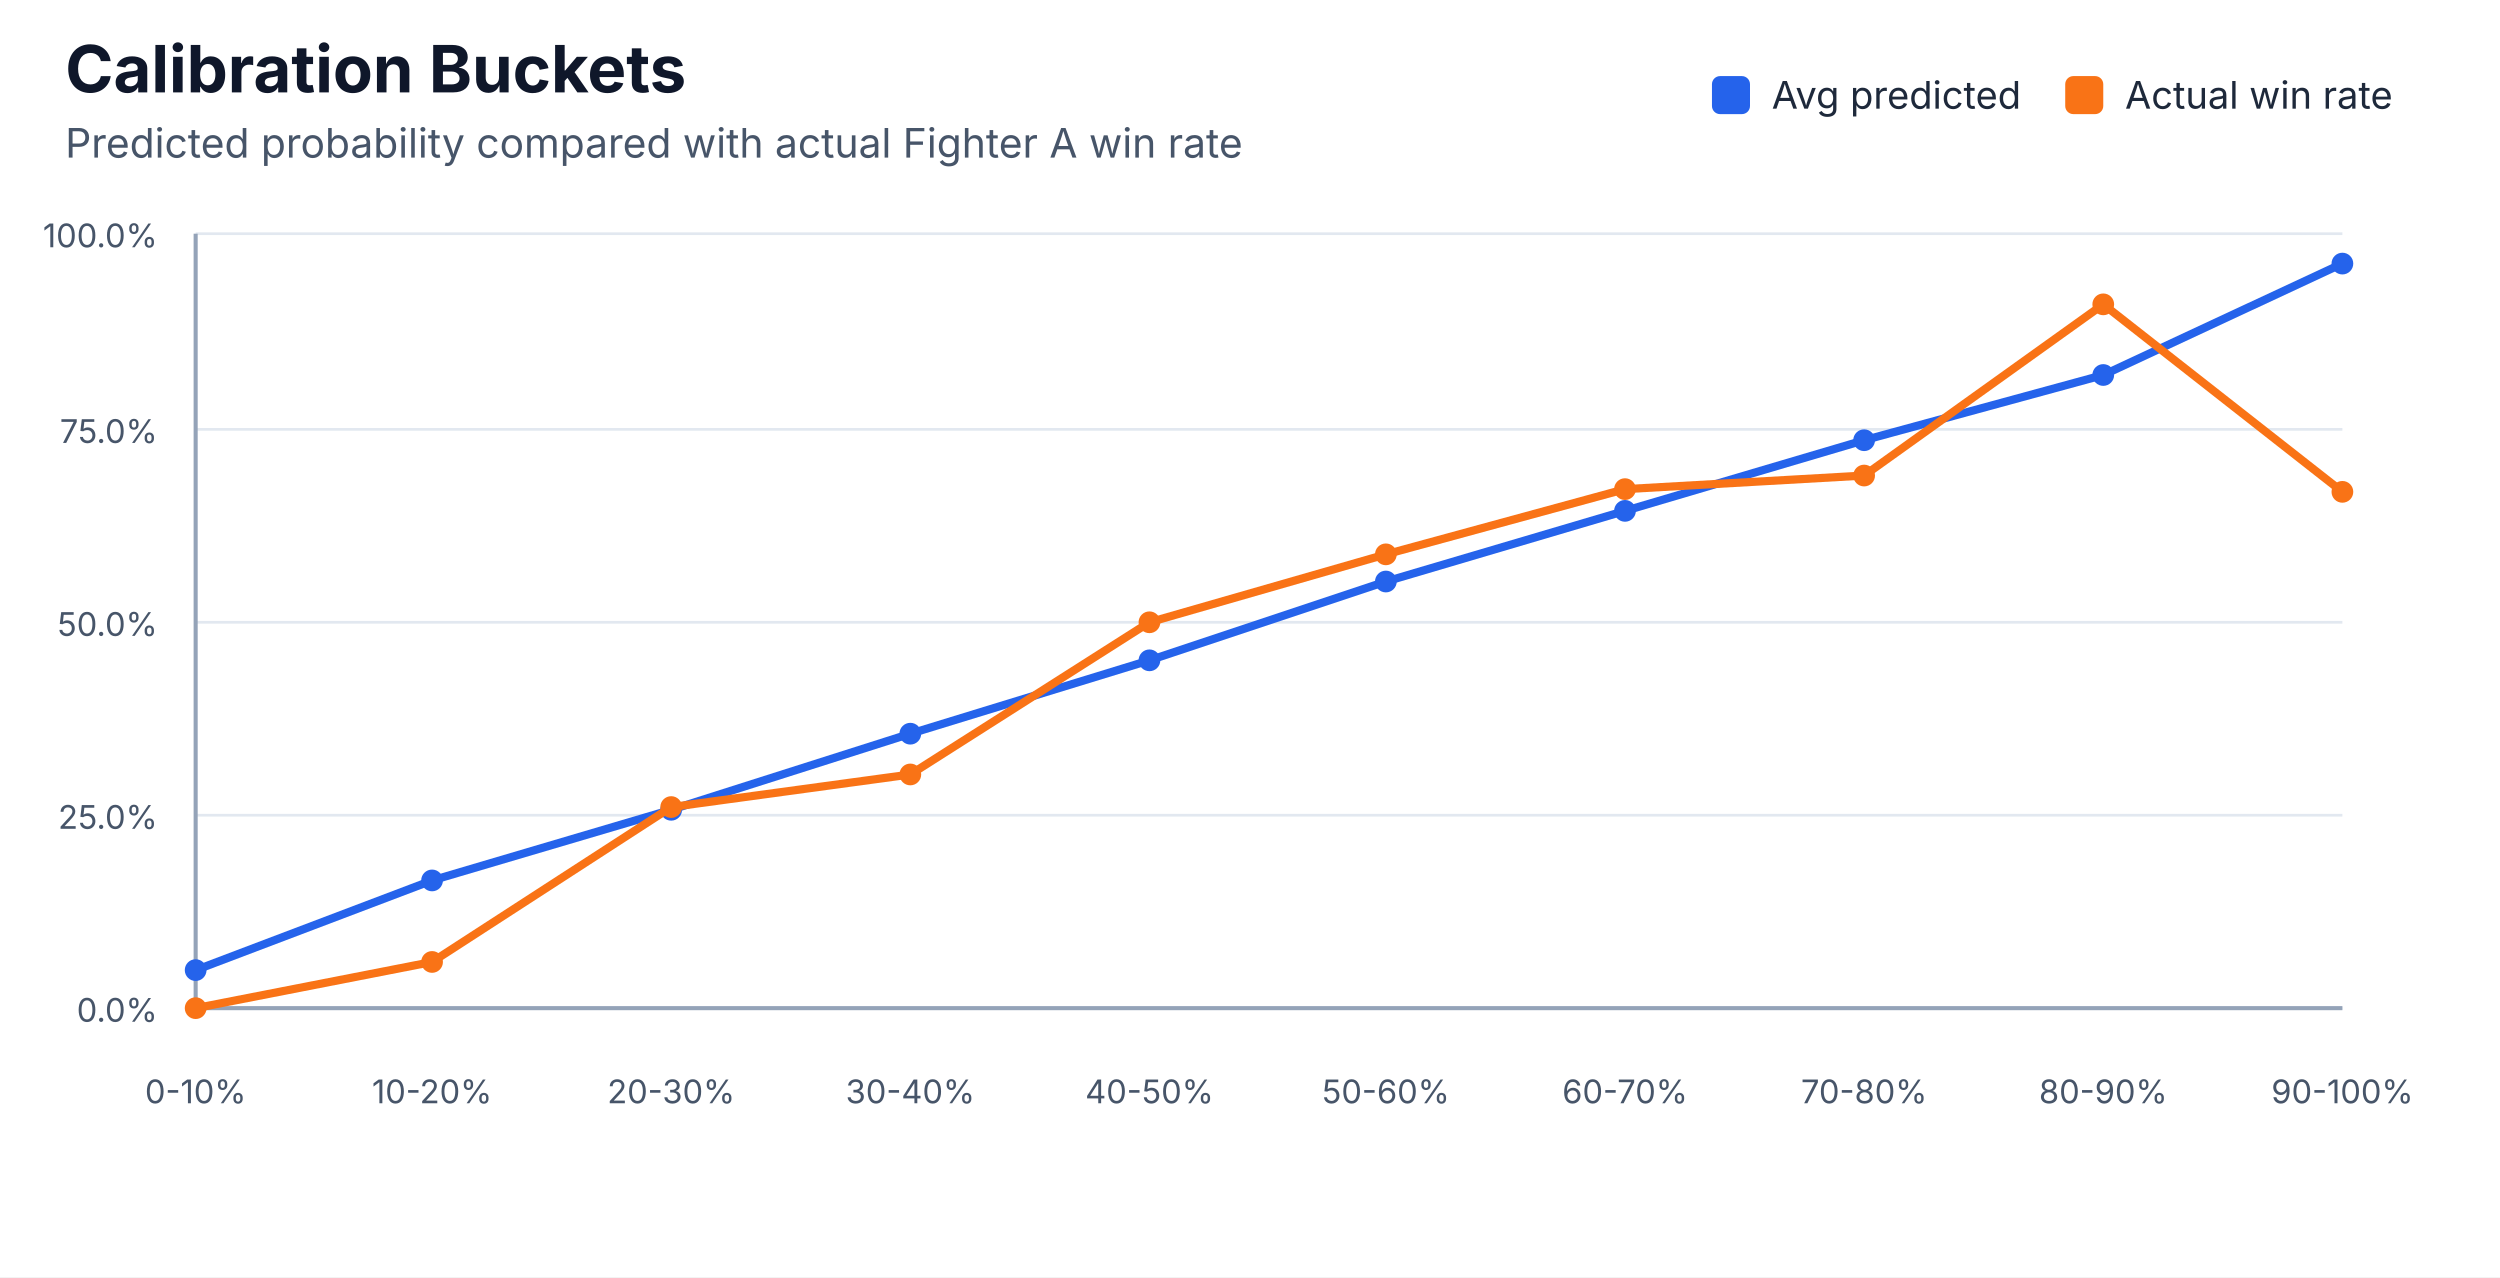
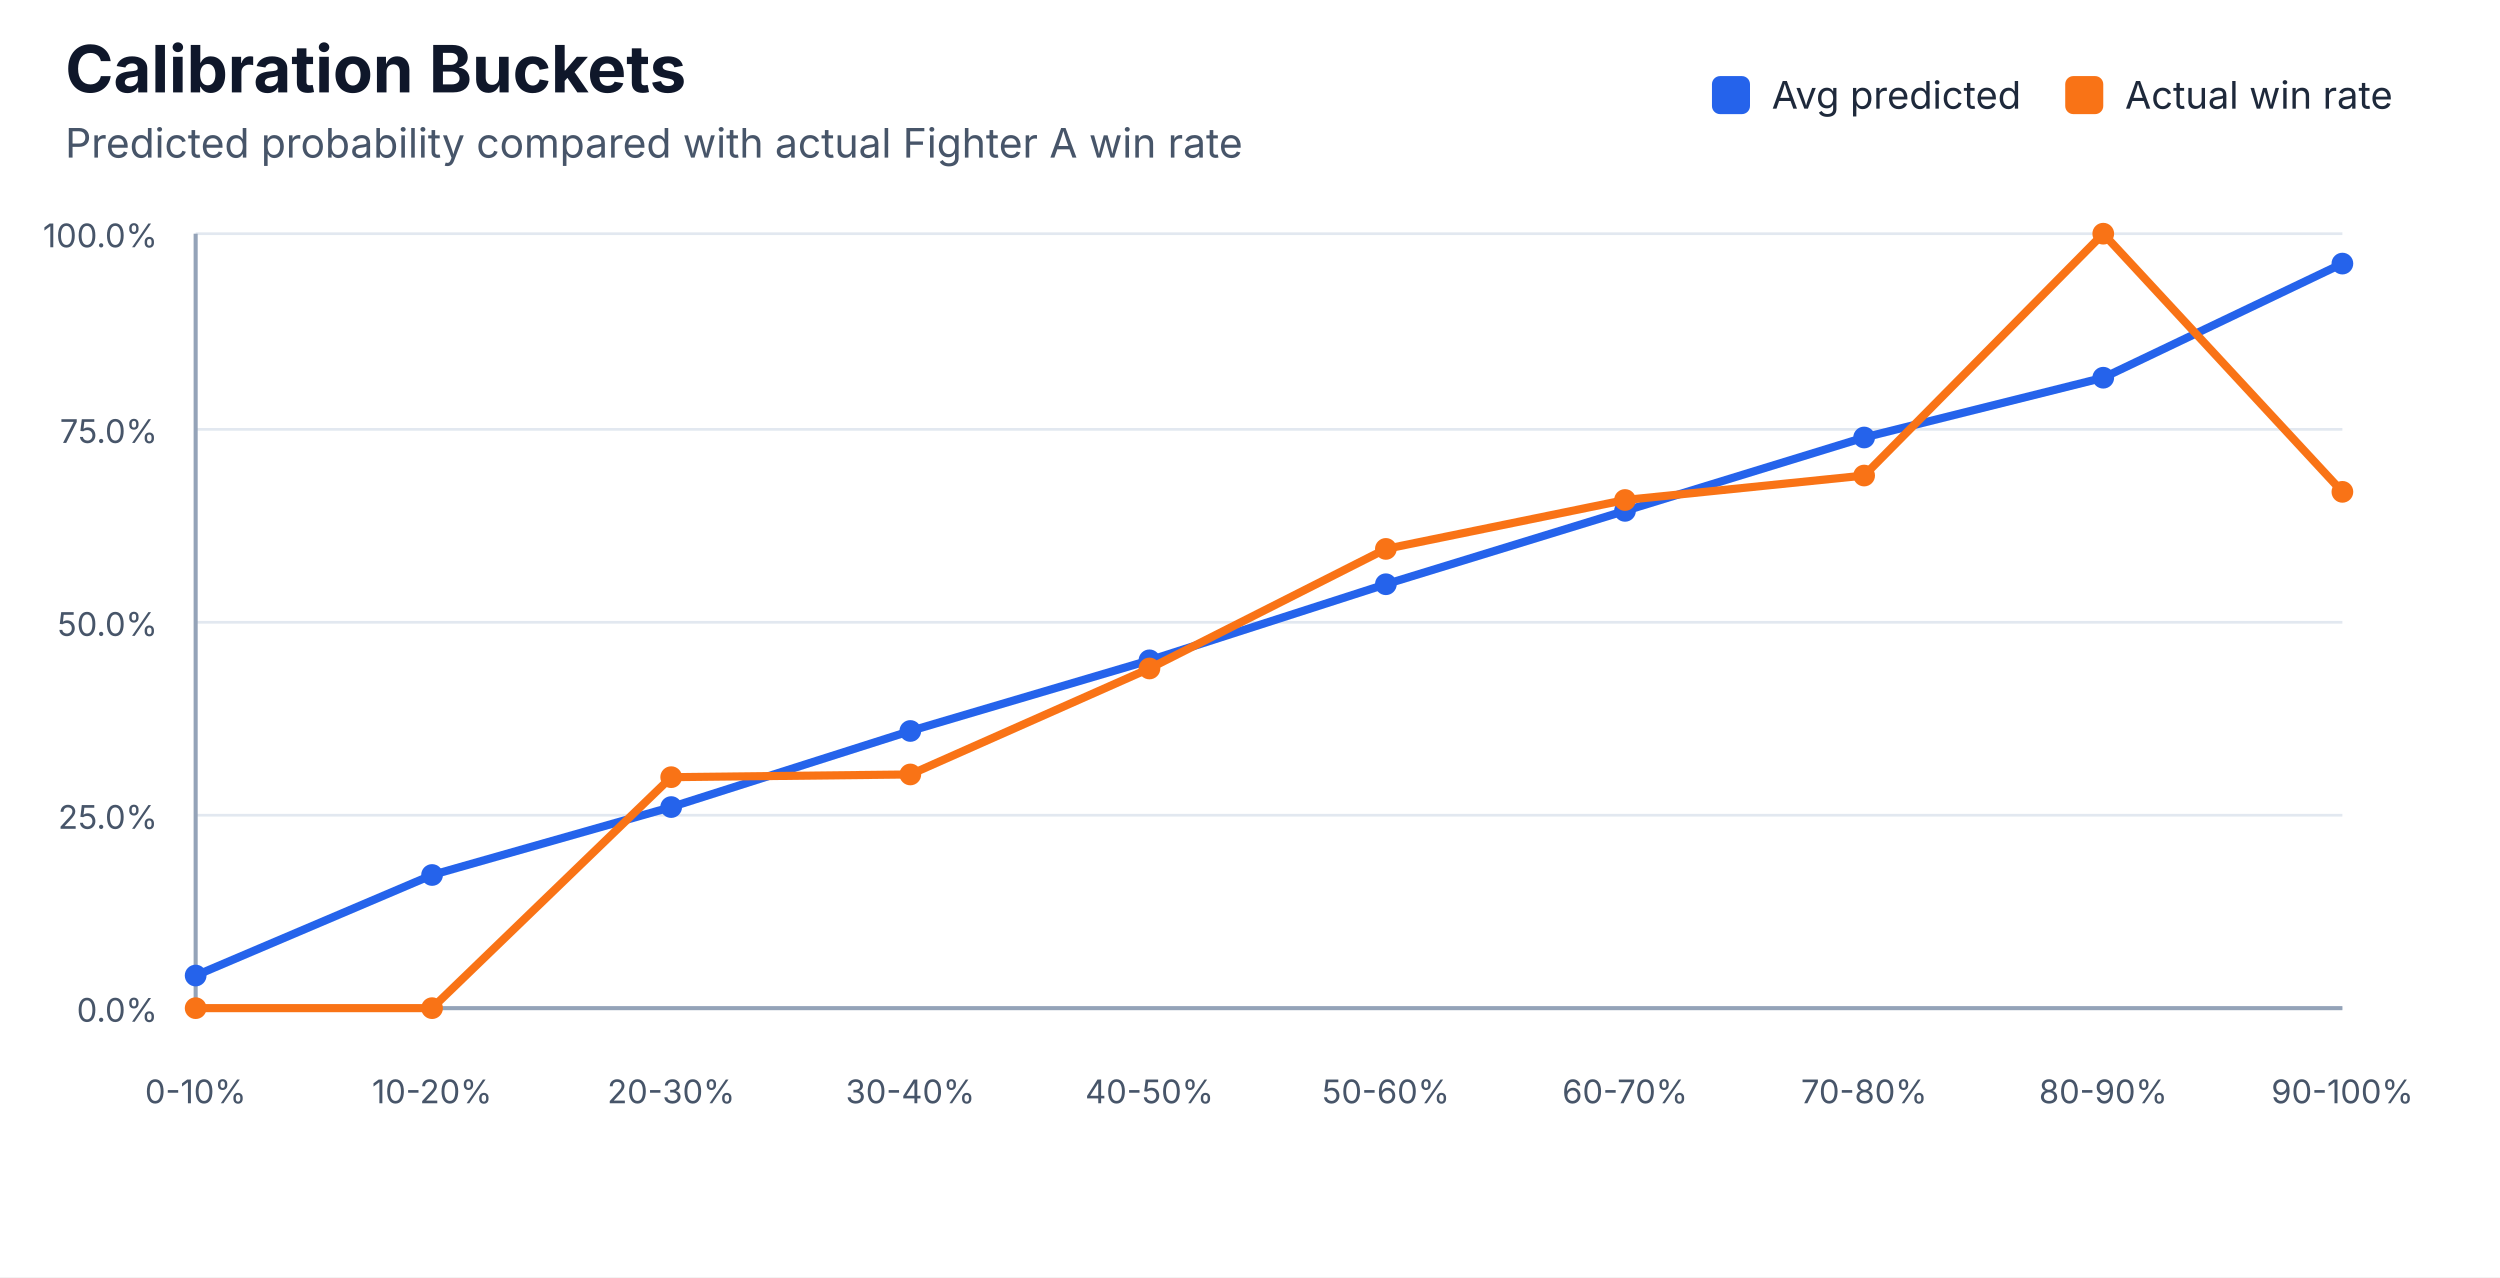
<svg xmlns="http://www.w3.org/2000/svg" width="920" height="470" viewBox="0 0 920 470">
  <style>
    .title { font: 700 24px system-ui, -apple-system, Segoe UI, sans-serif; fill: #0f172a; }
    .subtitle { font: 15px system-ui, -apple-system, Segoe UI, sans-serif; fill: #475569; }
    .tick { font: 12px system-ui, -apple-system, Segoe UI, sans-serif; fill: #475569; }
    .legend { font: 14px system-ui, -apple-system, Segoe UI, sans-serif; fill: #1e293b; }
    .grid { stroke: #e2e8f0; stroke-width: 1; }
    .axis { stroke: #94a3b8; stroke-width: 1.5; }
  </style>
  <rect width="100%" height="100%" fill="#ffffff" />
  <text x="24" y="34" class="title">Calibration Buckets</text>
  <text x="24" y="58" class="subtitle">Predicted probability compared with actual Fighter A win rate</text>
  <line x1="72" x2="862" y1="371" y2="371" class="grid" />
  <text x="58" y="376" class="tick" text-anchor="end">0.0%</text>
  <line x1="72" x2="862" y1="300" y2="300" class="grid" />
  <text x="58" y="305" class="tick" text-anchor="end">25.0%</text>
  <line x1="72" x2="862" y1="229" y2="229" class="grid" />
  <text x="58" y="234" class="tick" text-anchor="end">50.0%</text>
  <line x1="72" x2="862" y1="158" y2="158" class="grid" />
  <text x="58" y="163" class="tick" text-anchor="end">75.0%</text>
  <line x1="72" x2="862" y1="86" y2="86" class="grid" />
  <text x="58" y="91" class="tick" text-anchor="end">100.0%</text>
  <line x1="72" x2="72" y1="86" y2="371" class="axis" />
  <line x1="72" x2="862" y1="371" y2="371" class="axis" />
-   <polyline points="72,357 159,324 247,298 335,270 423,243 510,214 598,188 686,162 774,138 862,97" fill="none" stroke="#2563eb" stroke-width="3" />
-   <circle cx="72" cy="357" r="4" fill="#2563eb" />
-   <circle cx="159" cy="324" r="4" fill="#2563eb" />
-   <circle cx="247" cy="298" r="4" fill="#2563eb" />
-   <circle cx="335" cy="270" r="4" fill="#2563eb" />
+   <polyline points="72,359 159,322 247,297 335,269 423,243 510,215 598,188 686,161 774,139 862,97" fill="none" stroke="#2563eb" stroke-width="3" />
+   <circle cx="72" cy="359" r="4" fill="#2563eb" />
+   <circle cx="159" cy="322" r="4" fill="#2563eb" />
+   <circle cx="247" cy="297" r="4" fill="#2563eb" />
+   <circle cx="335" cy="269" r="4" fill="#2563eb" />
  <circle cx="423" cy="243" r="4" fill="#2563eb" />
-   <circle cx="510" cy="214" r="4" fill="#2563eb" />
+   <circle cx="510" cy="215" r="4" fill="#2563eb" />
  <circle cx="598" cy="188" r="4" fill="#2563eb" />
-   <circle cx="686" cy="162" r="4" fill="#2563eb" />
-   <circle cx="774" cy="138" r="4" fill="#2563eb" />
+   <circle cx="686" cy="161" r="4" fill="#2563eb" />
+   <circle cx="774" cy="139" r="4" fill="#2563eb" />
  <circle cx="862" cy="97" r="4" fill="#2563eb" />
-   <polyline points="72,371 159,354 247,297 335,285 423,229 510,204 598,180 686,175 774,112 862,181" fill="none" stroke="#f97316" stroke-width="3" />
+   <polyline points="72,371 159,371 247,286 335,285 423,246 510,202 598,184 686,175 774,86 862,181" fill="none" stroke="#f97316" stroke-width="3" />
  <circle cx="72" cy="371" r="4" fill="#f97316" />
-   <circle cx="159" cy="354" r="4" fill="#f97316" />
-   <circle cx="247" cy="297" r="4" fill="#f97316" />
+   <circle cx="159" cy="371" r="4" fill="#f97316" />
+   <circle cx="247" cy="286" r="4" fill="#f97316" />
  <circle cx="335" cy="285" r="4" fill="#f97316" />
-   <circle cx="423" cy="229" r="4" fill="#f97316" />
-   <circle cx="510" cy="204" r="4" fill="#f97316" />
-   <circle cx="598" cy="180" r="4" fill="#f97316" />
+   <circle cx="423" cy="246" r="4" fill="#f97316" />
+   <circle cx="510" cy="202" r="4" fill="#f97316" />
+   <circle cx="598" cy="184" r="4" fill="#f97316" />
  <circle cx="686" cy="175" r="4" fill="#f97316" />
-   <circle cx="774" cy="112" r="4" fill="#f97316" />
+   <circle cx="774" cy="86" r="4" fill="#f97316" />
  <circle cx="862" cy="181" r="4" fill="#f97316" />
  <text x="72" y="406" class="tick" text-anchor="middle">0-10%</text>
  <text x="159" y="406" class="tick" text-anchor="middle">10-20%</text>
  <text x="247" y="406" class="tick" text-anchor="middle">20-30%</text>
  <text x="335" y="406" class="tick" text-anchor="middle">30-40%</text>
  <text x="423" y="406" class="tick" text-anchor="middle">40-50%</text>
  <text x="510" y="406" class="tick" text-anchor="middle">50-60%</text>
  <text x="598" y="406" class="tick" text-anchor="middle">60-70%</text>
  <text x="686" y="406" class="tick" text-anchor="middle">70-80%</text>
  <text x="774" y="406" class="tick" text-anchor="middle">80-90%</text>
  <text x="862" y="406" class="tick" text-anchor="middle">90-100%</text>
  <rect x="630" y="28" width="14" height="14" fill="#2563eb" rx="3" />
  <text x="652" y="40" class="legend">Avg predicted</text>
  <rect x="760" y="28" width="14" height="14" fill="#f97316" rx="3" />
  <text x="782" y="40" class="legend">Actual win rate</text>
</svg>
